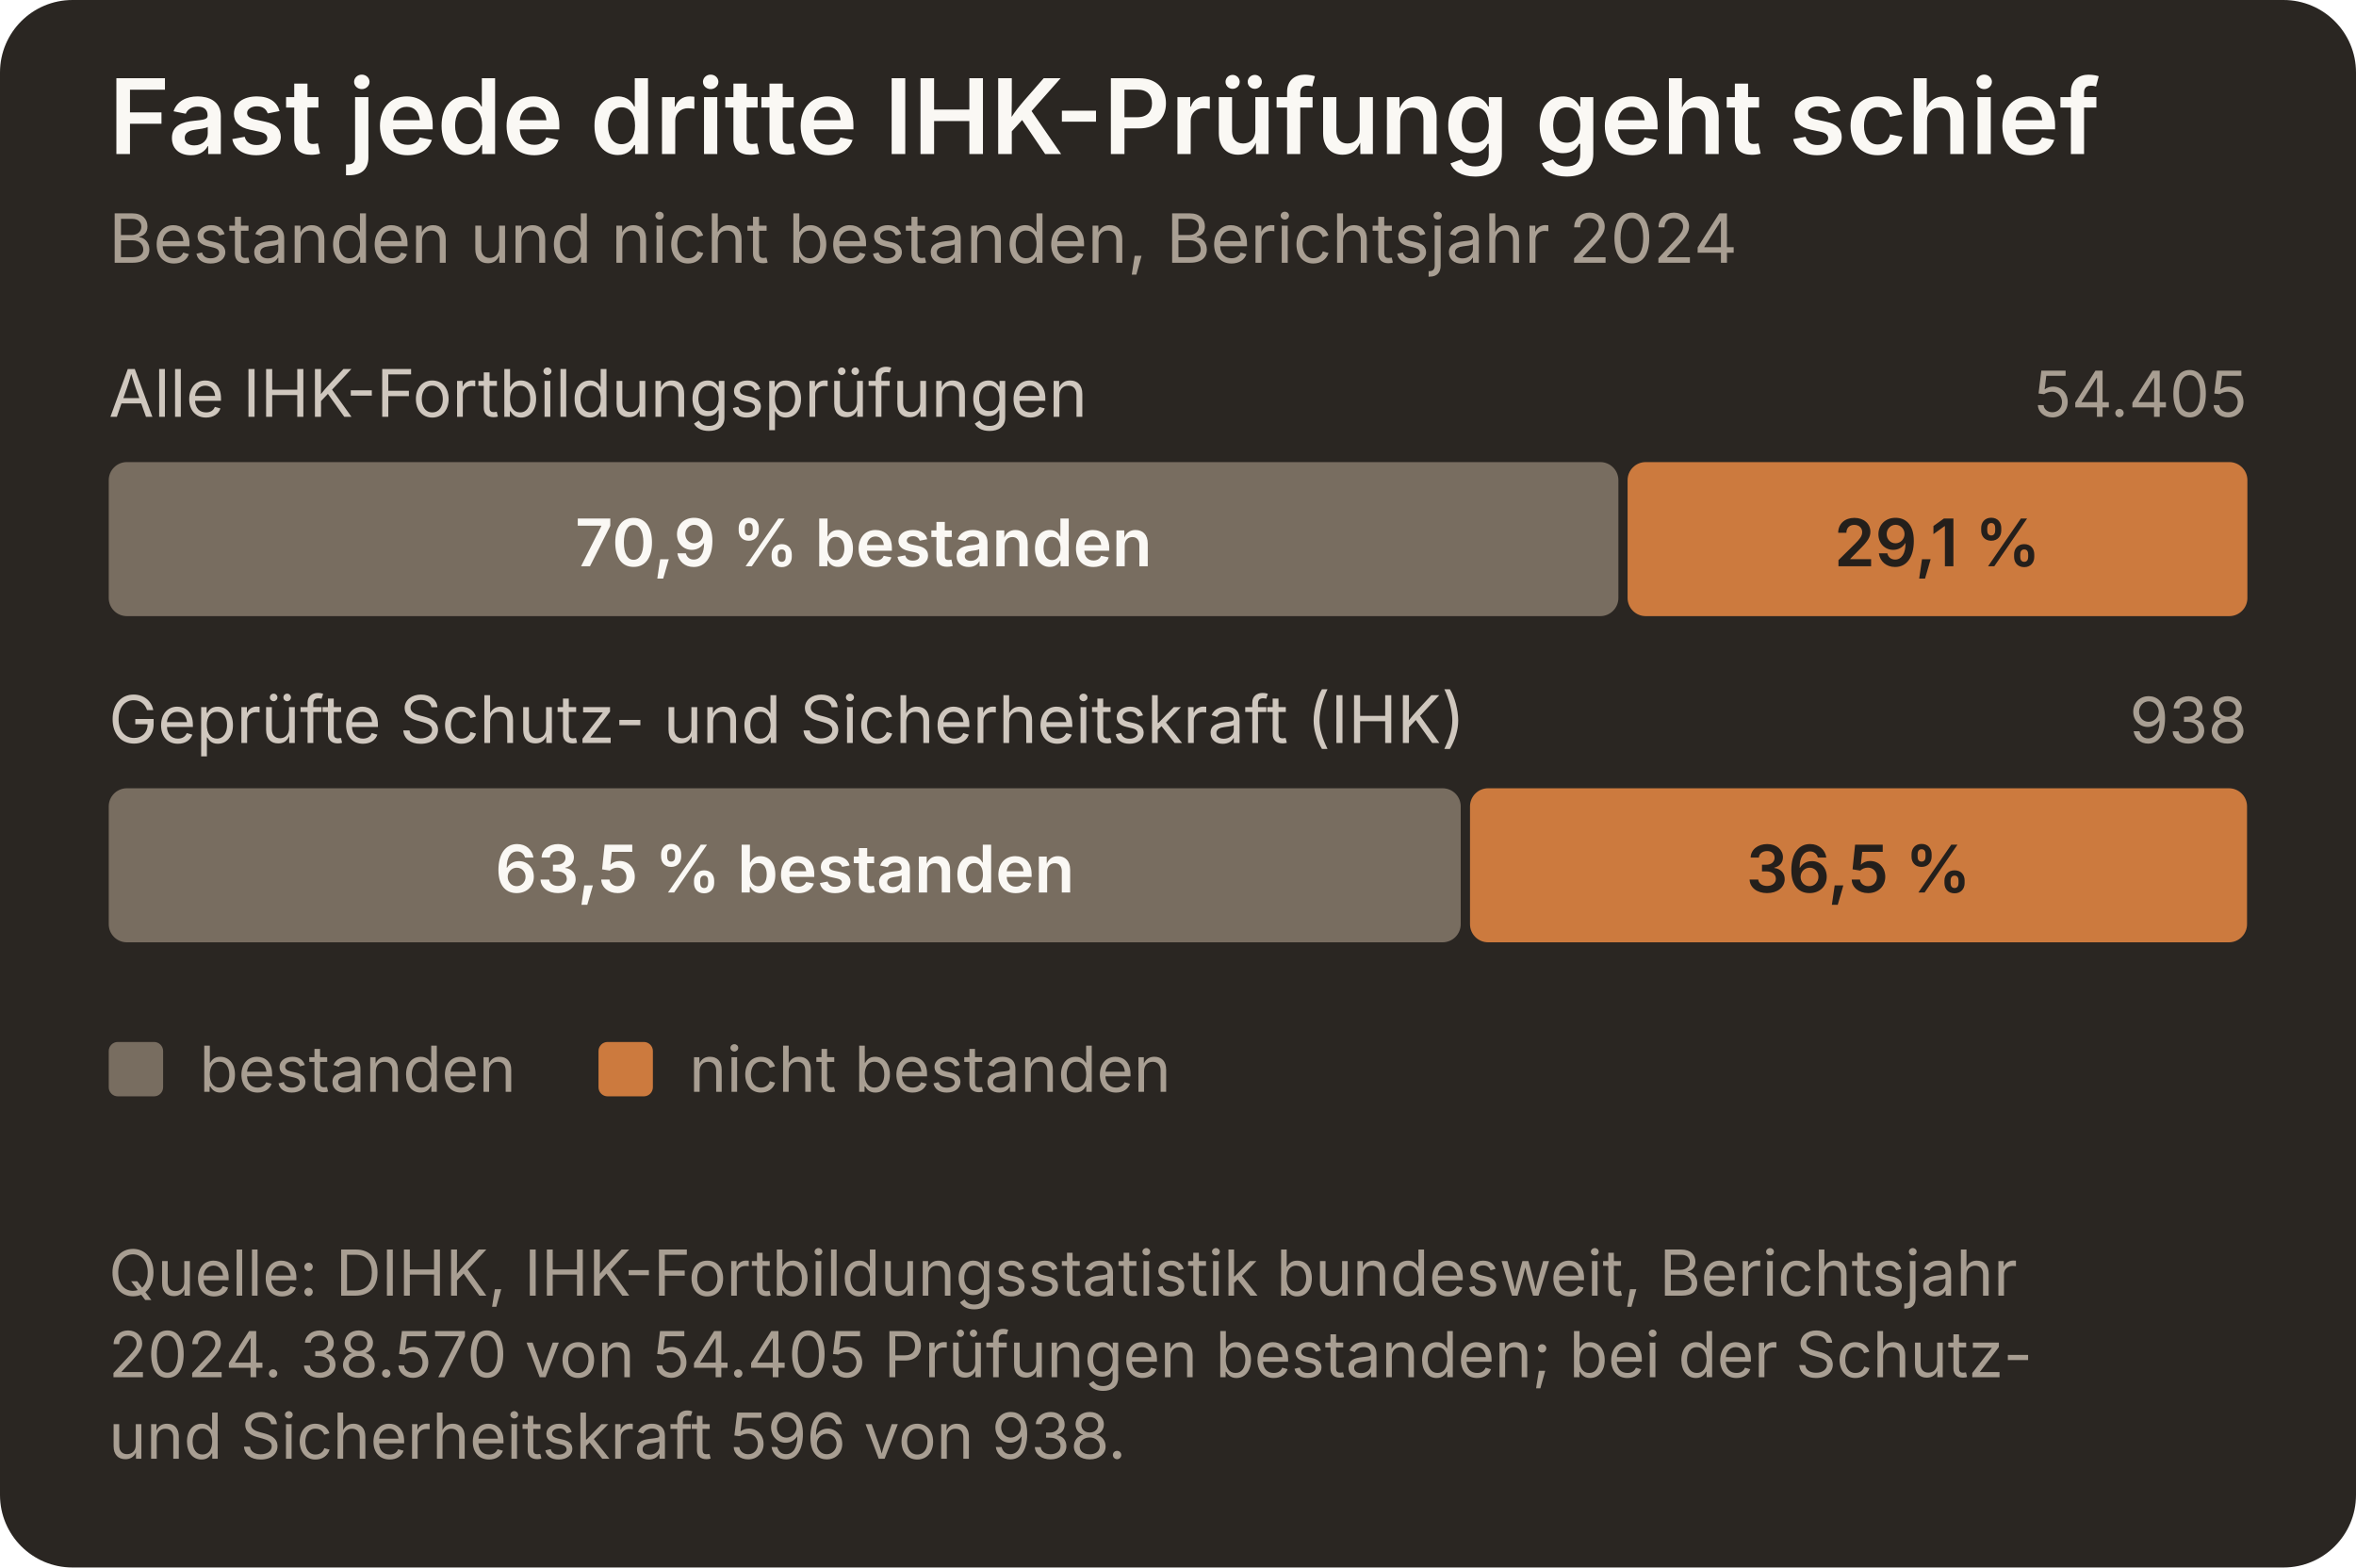
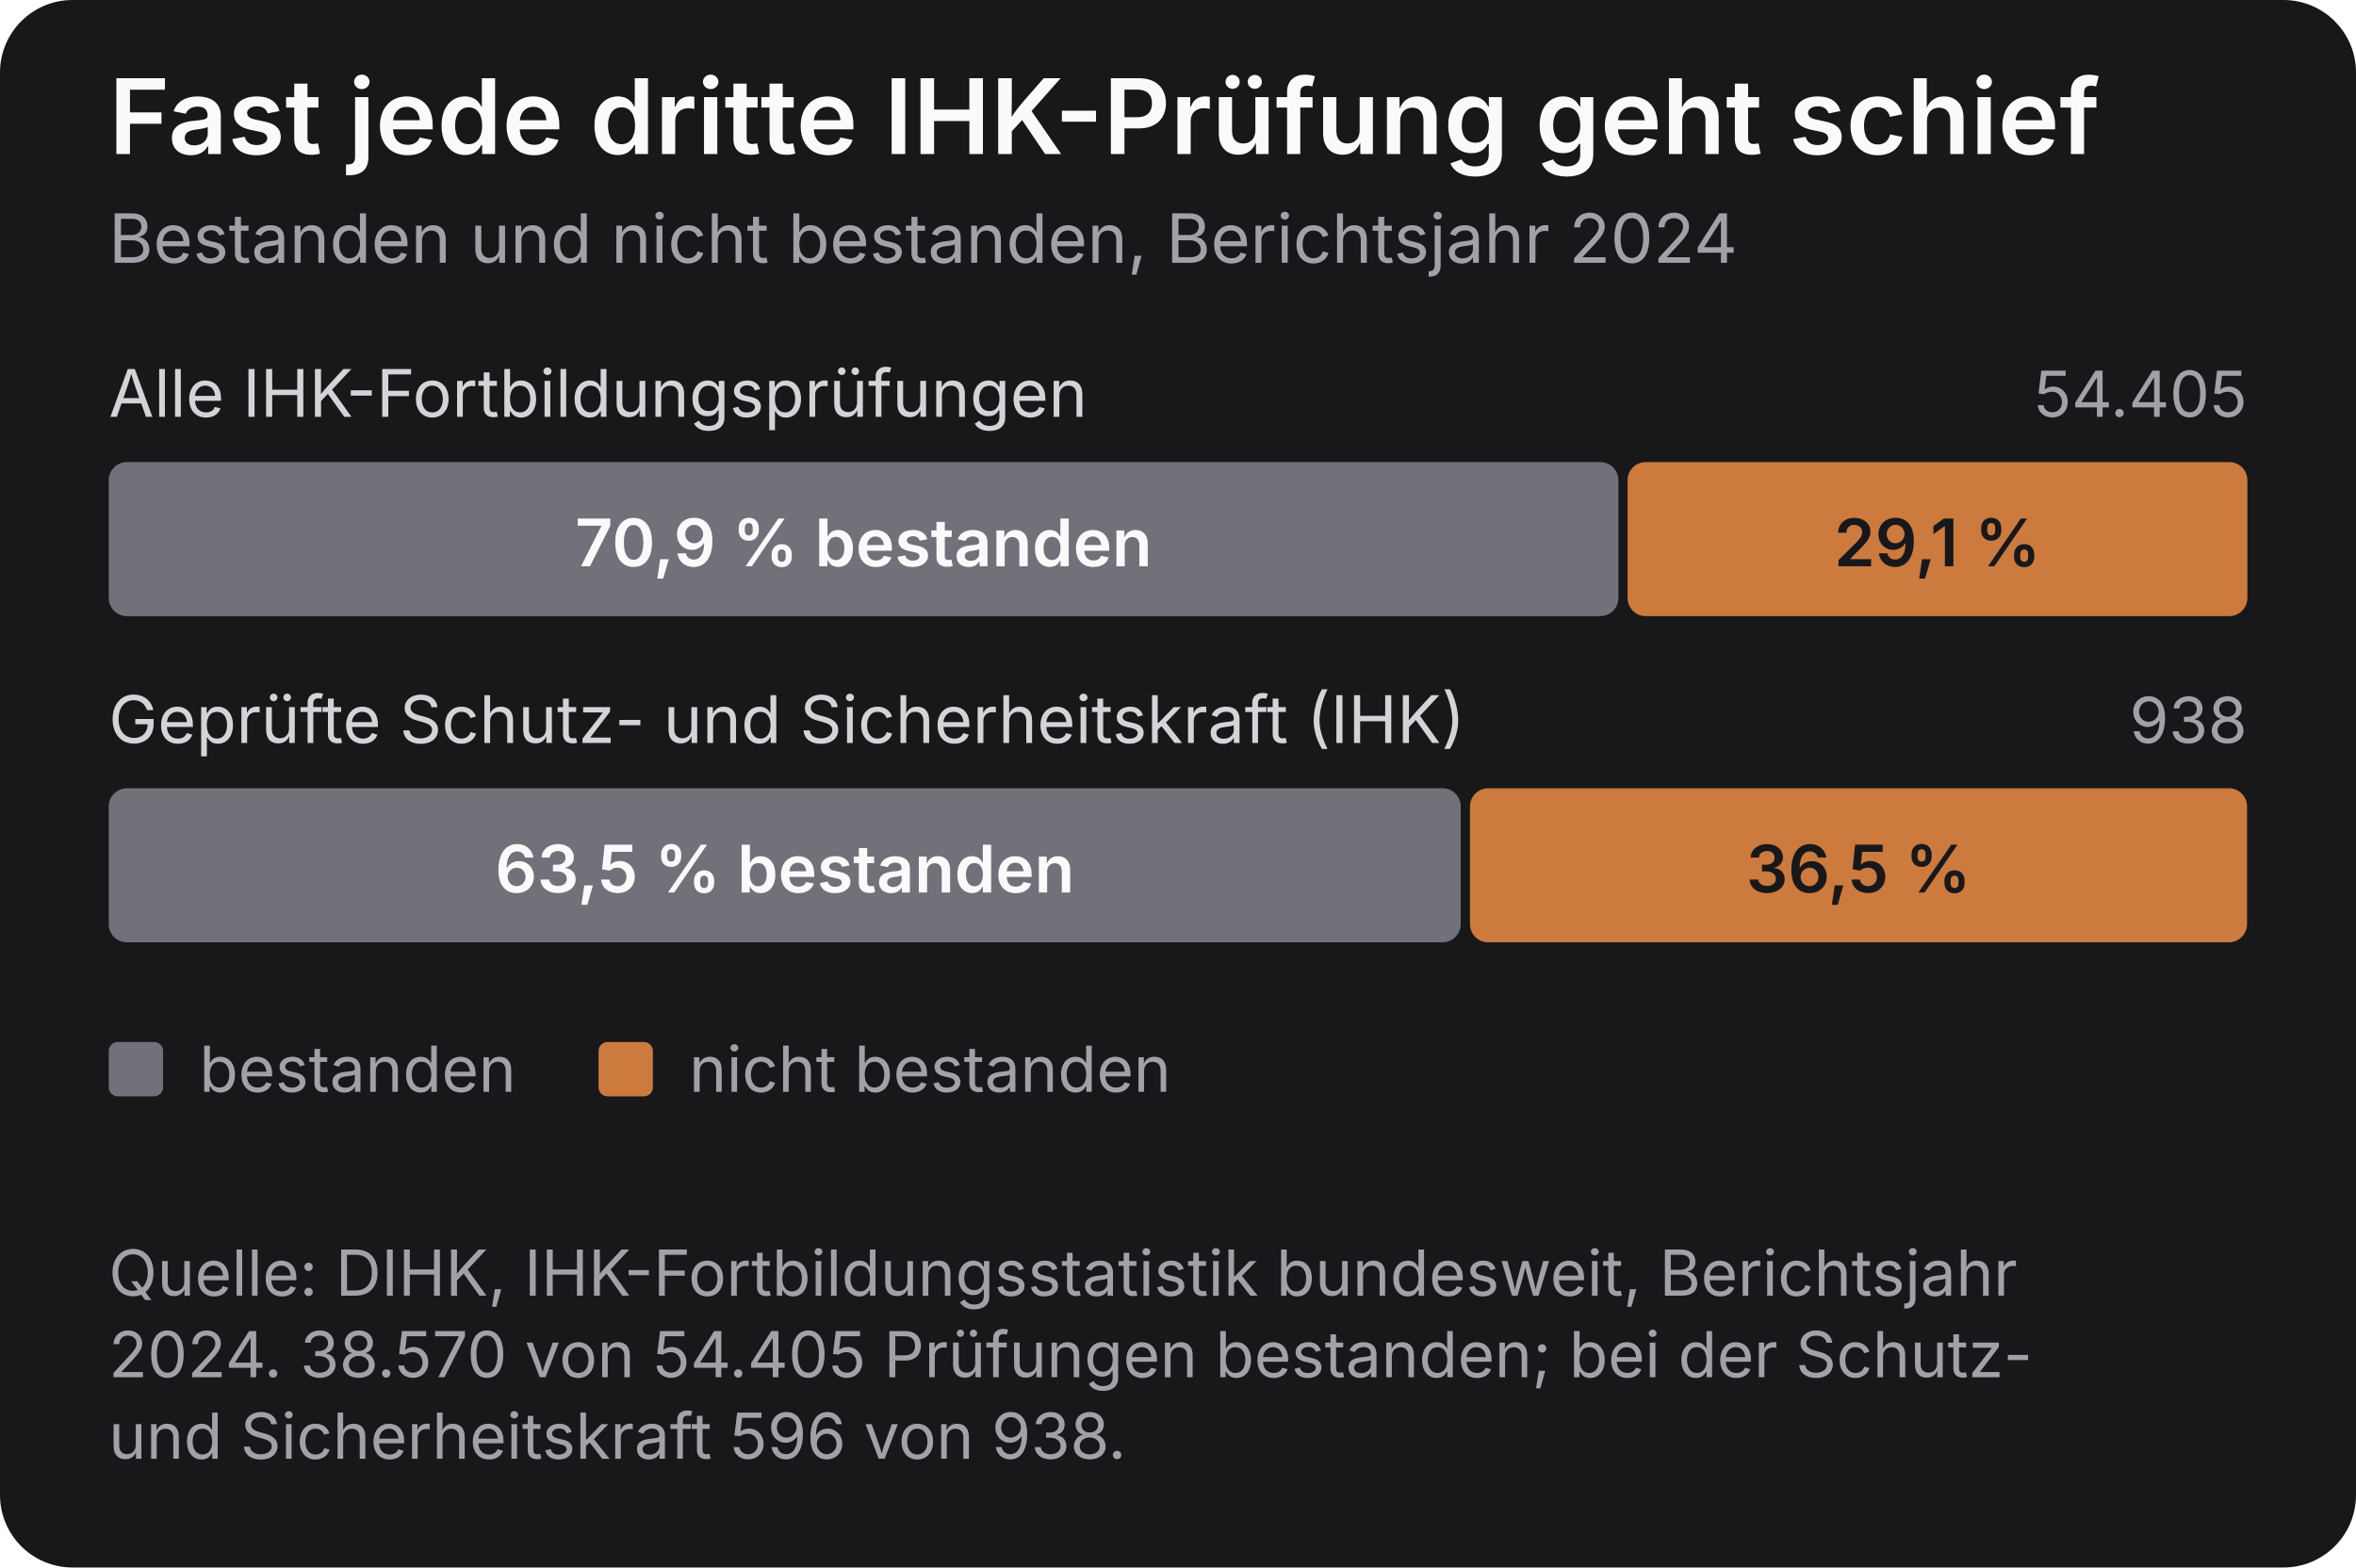
<svg xmlns="http://www.w3.org/2000/svg" width="520" height="346" viewBox="0 0 520 346" role="img" aria-label="Balkendiagramm der Bestehensquoten bei IHK-Prüfungen 2024: von 54.405 Teilnehmenden an Fortbildungsprüfungen bestanden 70,9 Prozent, bei der Geprüften Schutz- und Sicherheitskraft 63,5 Prozent. Quelle: DIHK, IHK-Fortbildungsstatistik bundesweit, Berichtsjahr 2024.">
  <defs>
    <marker id="ar" markerWidth="8" markerHeight="8" refX="6" refY="3" orient="auto">
-       <path d="M0,0 L6,3 L0,6 Z" fill="#a89e92" />
+       <path d="M0,0 L6,3 L0,6 Z" fill="#a1a1aa" />
    </marker>
  </defs>
-   <rect x="0" y="0" width="520" height="346" rx="16" fill="#2a2622" />
-   <text x="24" y="34" font-family="'Inter', system-ui, -apple-system, sans-serif" font-size="23" fill="#faf8f4" font-weight="600">Fast jede dritte IHK-Prüfung geht schief</text>
-   <text x="24" y="58" font-family="'Inter', system-ui, -apple-system, sans-serif" font-size="15" fill="#a89e92">Bestanden und nicht bestanden, Berichtsjahr 2024</text>
-   <text x="24" y="92" font-family="'Inter', system-ui, -apple-system, sans-serif" font-size="14.5" fill="#cfc7be">Alle IHK-Fortbildungsprüfungen</text>
-   <text x="496" y="92" font-family="'Inter', system-ui, -apple-system, sans-serif" font-size="14" fill="#a89e92" text-anchor="end">54.405</text>
-   <rect x="24" y="102" width="333.2" height="34" rx="4" fill="#786d60" />
-   <text x="190.615" y="125" font-family="'Inter', system-ui, -apple-system, sans-serif" font-size="14.5" fill="#faf8f4" font-weight="600" text-anchor="middle">70,9 % bestanden</text>
+   <rect x="0" y="0" width="520" height="346" rx="16" fill="#18181b" />
+   <text x="24" y="34" font-family="'Inter', system-ui, -apple-system, sans-serif" font-size="23" fill="#fafafa" font-weight="600">Fast jede dritte IHK-Prüfung geht schief</text>
+   <text x="24" y="58" font-family="'Inter', system-ui, -apple-system, sans-serif" font-size="15" fill="#a1a1aa">Bestanden und nicht bestanden, Berichtsjahr 2024</text>
+   <text x="24" y="92" font-family="'Inter', system-ui, -apple-system, sans-serif" font-size="14.5" fill="#d4d4d8">Alle IHK-Fortbildungsprüfungen</text>
+   <text x="496" y="92" font-family="'Inter', system-ui, -apple-system, sans-serif" font-size="14" fill="#a1a1aa" text-anchor="end">54.405</text>
+   <rect x="24" y="102" width="333.2" height="34" rx="4" fill="#71717a" />
+   <text x="190.615" y="125" font-family="'Inter', system-ui, -apple-system, sans-serif" font-size="14.5" fill="#fafafa" font-weight="600" text-anchor="middle">70,9 % bestanden</text>
  <rect x="359.23" y="102" width="136.8" height="34" rx="4" fill="#cc7a3e" />
-   <text x="427.615" y="125" font-family="'Inter', system-ui, -apple-system, sans-serif" font-size="14.5" fill="#241f1b" font-weight="600" text-anchor="middle">29,1 %</text>
-   <text x="24" y="164" font-family="'Inter', system-ui, -apple-system, sans-serif" font-size="14.5" fill="#cfc7be">Geprüfte Schutz- und Sicherheitskraft (IHK)</text>
-   <text x="496" y="164" font-family="'Inter', system-ui, -apple-system, sans-serif" font-size="14" fill="#a89e92" text-anchor="end">938</text>
-   <rect x="24" y="174" width="298.4" height="34" rx="4" fill="#786d60" />
-   <text x="173.225" y="197" font-family="'Inter', system-ui, -apple-system, sans-serif" font-size="14.5" fill="#faf8f4" font-weight="600" text-anchor="middle">63,5 % bestanden</text>
+   <text x="427.615" y="125" font-family="'Inter', system-ui, -apple-system, sans-serif" font-size="14.5" fill="#18181b" font-weight="600" text-anchor="middle">29,1 %</text>
+   <text x="24" y="164" font-family="'Inter', system-ui, -apple-system, sans-serif" font-size="14.5" fill="#d4d4d8">Geprüfte Schutz- und Sicherheitskraft (IHK)</text>
+   <text x="496" y="164" font-family="'Inter', system-ui, -apple-system, sans-serif" font-size="14" fill="#a1a1aa" text-anchor="end">938</text>
+   <rect x="24" y="174" width="298.4" height="34" rx="4" fill="#71717a" />
+   <text x="173.225" y="197" font-family="'Inter', system-ui, -apple-system, sans-serif" font-size="14.5" fill="#fafafa" font-weight="600" text-anchor="middle">63,5 % bestanden</text>
  <rect x="324.45" y="174" width="171.5" height="34" rx="4" fill="#cc7a3e" />
-   <text x="410.225" y="197" font-family="'Inter', system-ui, -apple-system, sans-serif" font-size="14.5" fill="#241f1b" font-weight="600" text-anchor="middle">36,5 %</text>
-   <rect x="24" y="230" width="12" height="12" rx="2" fill="#786d60" />
-   <text x="44" y="241" font-family="'Inter', system-ui, -apple-system, sans-serif" font-size="14" fill="#a89e92">bestanden</text>
+   <text x="410.225" y="197" font-family="'Inter', system-ui, -apple-system, sans-serif" font-size="14.5" fill="#18181b" font-weight="600" text-anchor="middle">36,5 %</text>
+   <rect x="24" y="230" width="12" height="12" rx="2" fill="#71717a" />
+   <text x="44" y="241" font-family="'Inter', system-ui, -apple-system, sans-serif" font-size="14" fill="#a1a1aa">bestanden</text>
  <rect x="132.1" y="230" width="12" height="12" rx="2" fill="#cc7a3e" />
-   <text x="152.1" y="241" font-family="'Inter', system-ui, -apple-system, sans-serif" font-size="14" fill="#a89e92">nicht bestanden</text>
-   <text x="24" y="286" font-family="'Inter', system-ui, -apple-system, sans-serif" font-size="14" fill="#a89e92">Quelle: DIHK, IHK-Fortbildungsstatistik bundesweit, Berichtsjahr</text>
-   <text x="24" y="304" font-family="'Inter', system-ui, -apple-system, sans-serif" font-size="14" fill="#a89e92">2024. 38.570 von 54.405 Prüfungen bestanden; bei der Schutz-</text>
-   <text x="24" y="322" font-family="'Inter', system-ui, -apple-system, sans-serif" font-size="14" fill="#a89e92">und Sicherheitskraft 596 von 938.</text>
+   <text x="152.1" y="241" font-family="'Inter', system-ui, -apple-system, sans-serif" font-size="14" fill="#a1a1aa">nicht bestanden</text>
+   <text x="24" y="286" font-family="'Inter', system-ui, -apple-system, sans-serif" font-size="14" fill="#a1a1aa">Quelle: DIHK, IHK-Fortbildungsstatistik bundesweit, Berichtsjahr</text>
+   <text x="24" y="304" font-family="'Inter', system-ui, -apple-system, sans-serif" font-size="14" fill="#a1a1aa">2024. 38.570 von 54.405 Prüfungen bestanden; bei der Schutz-</text>
+   <text x="24" y="322" font-family="'Inter', system-ui, -apple-system, sans-serif" font-size="14" fill="#a1a1aa">und Sicherheitskraft 596 von 938.</text>
</svg>
